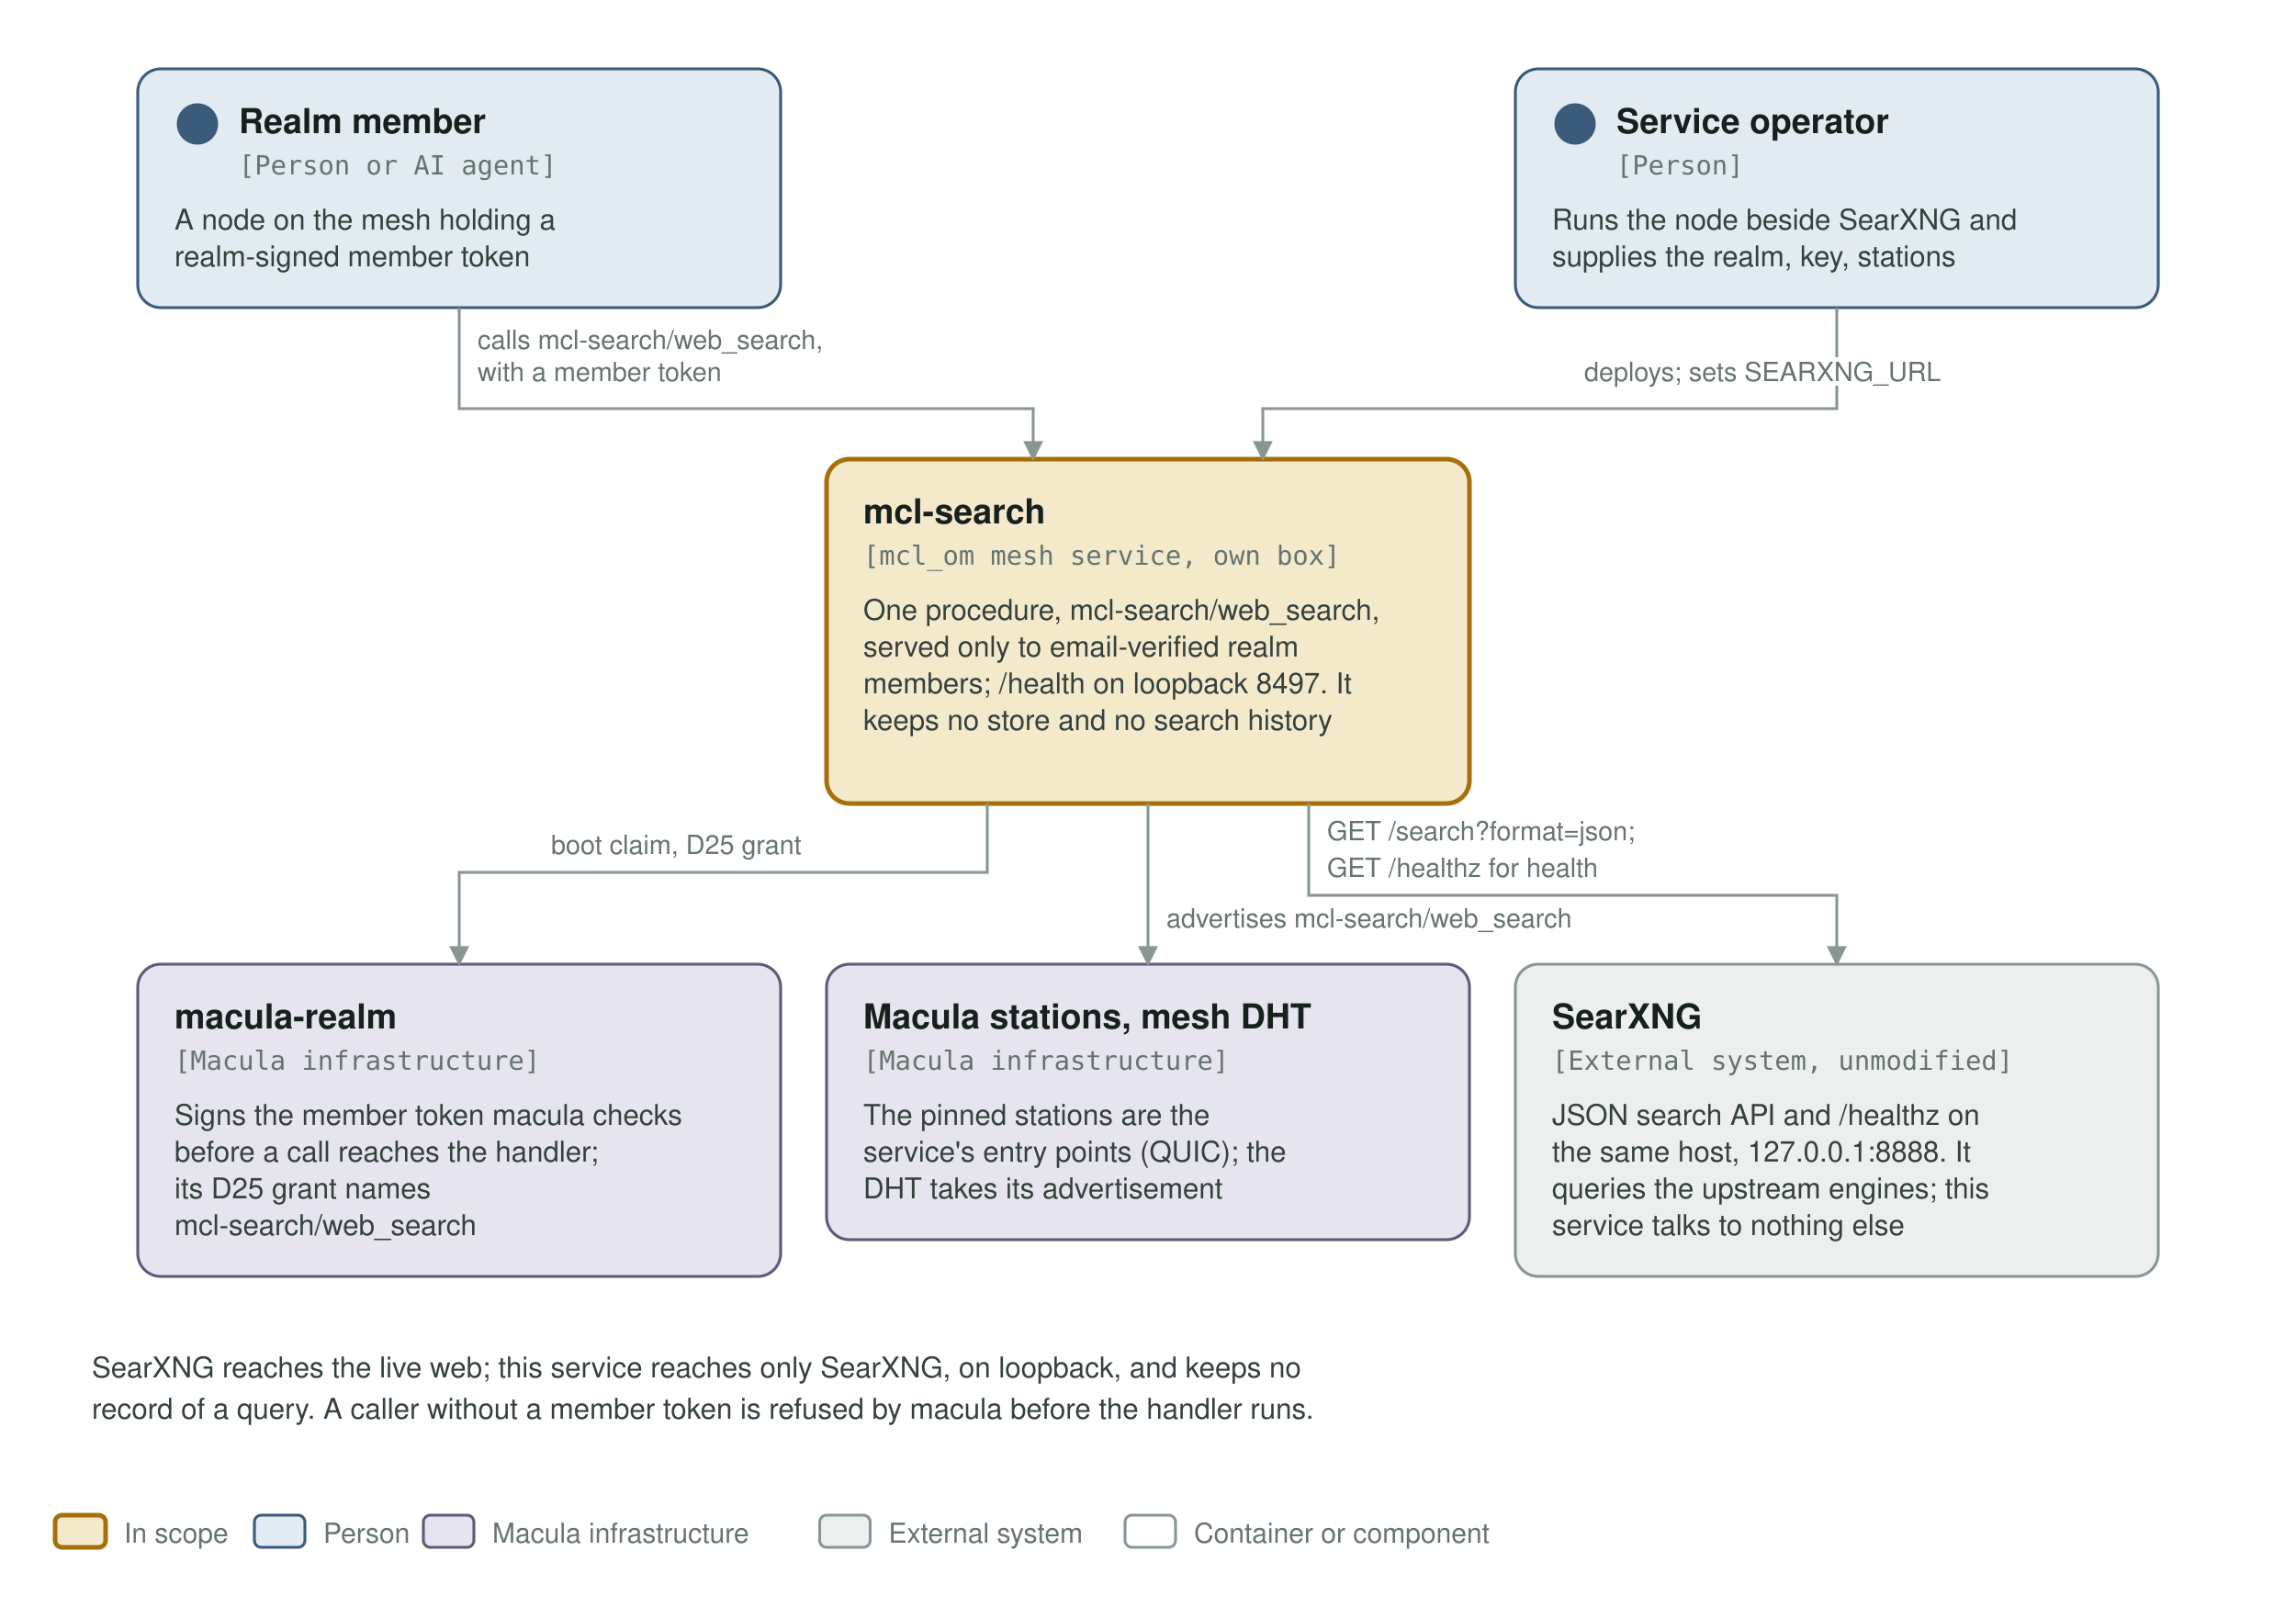
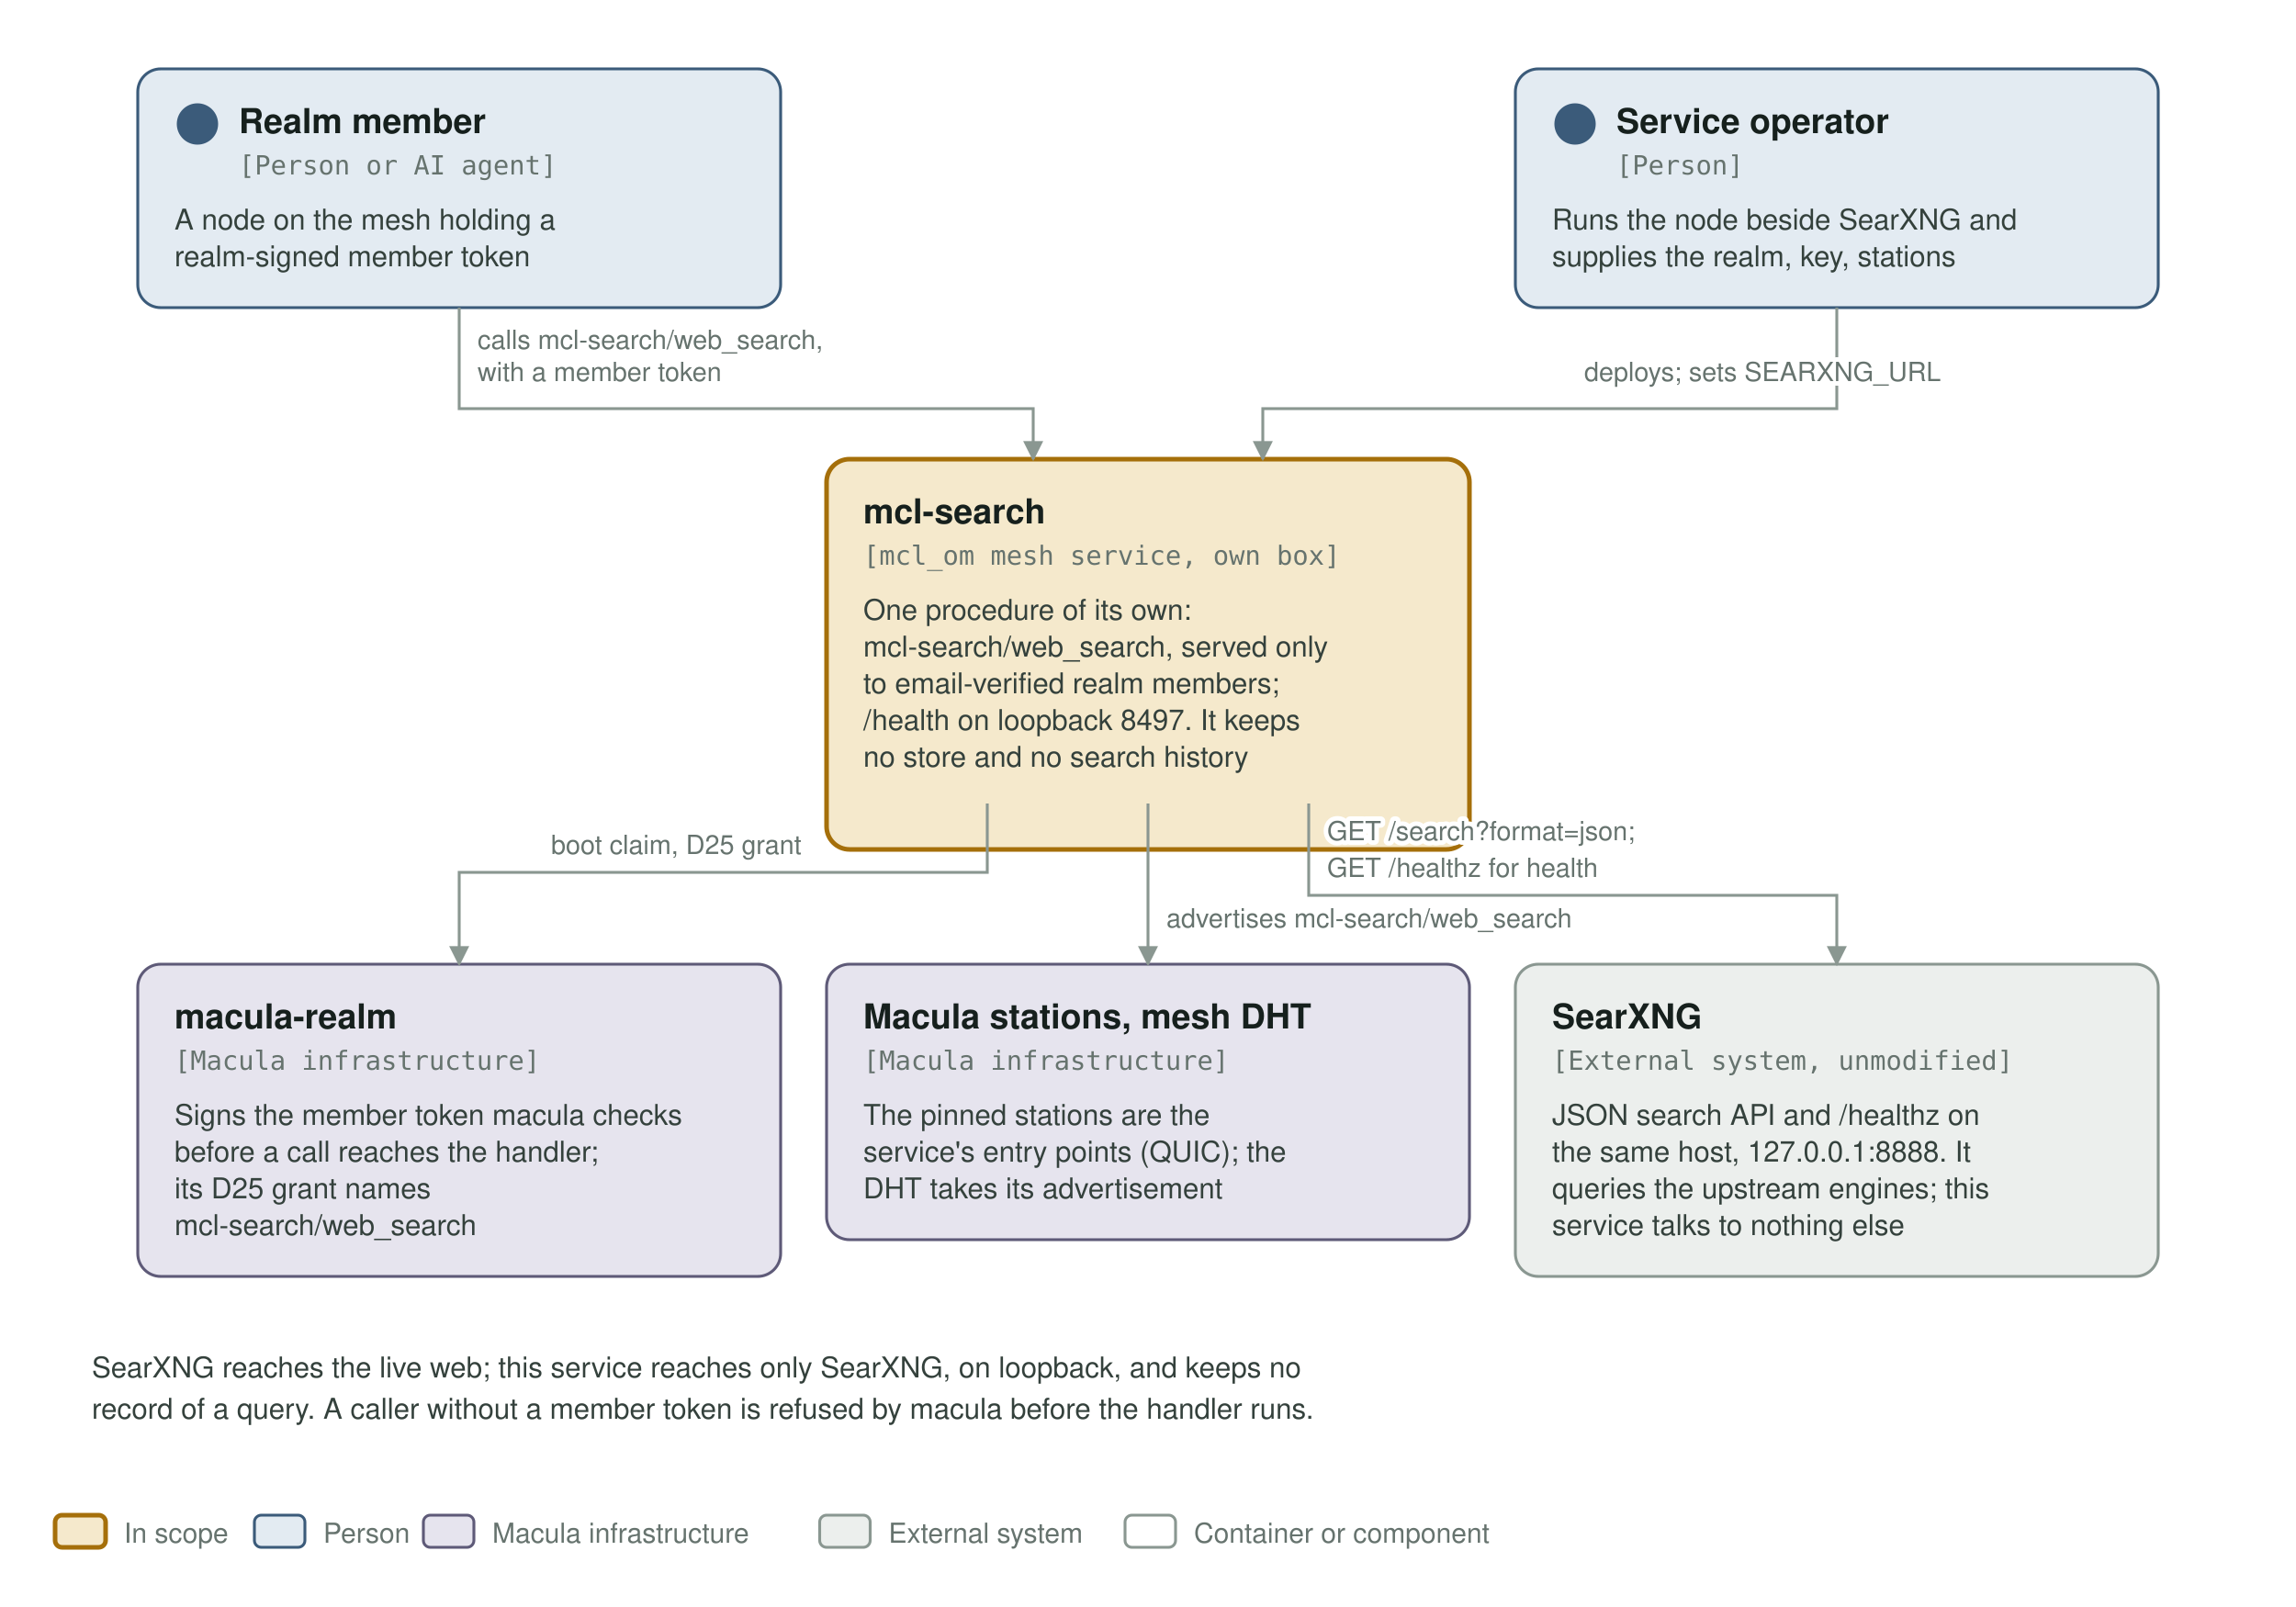
<svg xmlns="http://www.w3.org/2000/svg" viewBox="0 0 1000 700" role="img" aria-label="mcl-search system context">
  <style>
.t-name { font-family: "Atkinson Hyperlegible", "Segoe UI", system-ui, -apple-system, Helvetica, Arial, sans-serif; font-size: 15px; font-weight: 700; }
.t-desc { font-family: "Atkinson Hyperlegible", "Segoe UI", system-ui, -apple-system, Helvetica, Arial, sans-serif; font-size: 12.5px; }
.t-rel { font-family: "Atkinson Hyperlegible", "Segoe UI", system-ui, -apple-system, Helvetica, Arial, sans-serif; font-size: 11.5px; paint-order: stroke; stroke-width: 4px; stroke-linejoin: round; }
.t-code { font-family: "JetBrains Mono", ui-monospace, Menlo, Consolas, monospace; font-size: 13px; font-weight: 600; }
.t-type { font-family: "JetBrains Mono", ui-monospace, Menlo, Consolas, monospace; font-size: 11.5px; }
.t-bound { font-family: "JetBrains Mono", ui-monospace, Menlo, Consolas, monospace; font-size: 12px; font-weight: 600; }
.t-leg { font-family: "Atkinson Hyperlegible", "Segoe UI", system-ui, -apple-system, Helvetica, Arial, sans-serif; font-size: 12px; }
.edge { fill: none; stroke-width: 1.25; }
.edge-later { fill: none; stroke-width: 1.25; stroke-dasharray: 5 4; }
.bg { fill: #FFFFFF; }
.b-sys { fill: #F5E9CC; stroke: #A56F0A; stroke-width: 2; }
.b-per { fill: #E3EBF2; stroke: #3B5B7A; stroke-width: 1.25; }
.b-mac { fill: #E6E4EE; stroke: #5E5A78; stroke-width: 1.25; }
.b-ext { fill: #ECEFED; stroke: #8A9791; stroke-width: 1.25; }
.b-cmp { fill: #FFFFFF; stroke: #8A9791; stroke-width: 1.25; }
.b-later { fill: none; stroke: #8A9791; stroke-width: 1.25; stroke-dasharray: 5 4; }
.bound { fill: none; stroke: #B3BDB8; stroke-width: 1; }
.head { fill: #3B5B7A; }
.t-name, .t-code { fill: #16201D; }
.t-type, .t-bound, .t-leg { fill: #66736E; }
.t-desc { fill: #34413C; }
.t-rel { fill: #66736E; stroke: #FFFFFF; }
.edge, .edge-later { stroke: #8A9791; }
.arrowhead { fill: #8A9791; }
@media (prefers-color-scheme: dark) {
.bg { fill: #171F1C; }
.b-sys { fill: #3A2E13; stroke: #E3AA3C; }
.b-per { fill: #1D2A36; stroke: #8EB4D8; }
.b-mac { fill: #26243A; stroke: #A9A4C8; }
.b-ext { fill: #1C2421; stroke: #7D8B85; }
.b-cmp { fill: #171F1C; stroke: #7D8B85; }
.b-later { stroke: #7D8B85; }
.bound { stroke: #4A5752; }
.head { fill: #8EB4D8; }
.t-name, .t-code { fill: #E6ECE9; }
.t-type, .t-bound, .t-leg { fill: #93A09A; }
.t-desc { fill: #C3CDC8; }
.t-rel { fill: #93A09A; stroke: #171F1C; }
.edge, .edge-later { stroke: #7D8B85; }
.arrowhead { fill: #7D8B85; }
}
</style>
  <defs>
    <marker id="a" viewBox="0 0 10 10" refX="9" refY="5" markerWidth="7" markerHeight="7" orient="auto-start-reverse">
      <path class="arrowhead" d="M0 0L10 5L0 10z" />
    </marker>
  </defs>
  <rect class="bg" x="0" y="0" width="1000" height="700" />
  <rect class="b-per" x="60" y="30" width="280" height="104" rx="10" />
  <circle class="head" cx="86" cy="54" r="9" />
  <text class="t-name" x="104" y="58">Realm member</text>
  <text class="t-type" x="104" y="76">[Person or AI agent]</text>
  <text class="t-desc" x="76" y="100">A node on the mesh holding a</text>
  <text class="t-desc" x="76" y="116">realm-signed member token</text>
  <rect class="b-per" x="660" y="30" width="280" height="104" rx="10" />
  <circle class="head" cx="686" cy="54" r="9" />
  <text class="t-name" x="704" y="58">Service operator</text>
  <text class="t-type" x="704" y="76">[Person]</text>
  <text class="t-desc" x="676" y="100">Runs the node beside SearXNG and</text>
  <text class="t-desc" x="676" y="116">supplies the realm, key, stations</text>
-   <rect class="b-sys" x="360" y="200" width="280" height="150" rx="10" />
+   <rect class="b-sys" x="360" y="200" width="280" height="170" rx="10" />
  <text class="t-name" x="376" y="228">mcl-search</text>
  <text class="t-type" x="376" y="246">[mcl_om mesh service, own box]</text>
-   <text class="t-desc" x="376" y="270">One procedure, mcl-search/web_search,</text>
-   <text class="t-desc" x="376" y="286">served only to email-verified realm</text>
-   <text class="t-desc" x="376" y="302">members; /health on loopback 8497. It</text>
-   <text class="t-desc" x="376" y="318">keeps no store and no search history</text>
+   <text class="t-desc" x="376" y="270">One procedure of its own:</text>
+   <text class="t-desc" x="376" y="286">mcl-search/web_search, served only</text>
+   <text class="t-desc" x="376" y="302">to email-verified realm members;</text>
+   <text class="t-desc" x="376" y="318">/health on loopback 8497. It keeps</text>
+   <text class="t-desc" x="376" y="334">no store and no search history</text>
  <rect class="b-mac" x="60" y="420" width="280" height="136" rx="10" />
  <text class="t-name" x="76" y="448">macula-realm</text>
  <text class="t-type" x="76" y="466">[Macula infrastructure]</text>
  <text class="t-desc" x="76" y="490">Signs the member token macula checks</text>
  <text class="t-desc" x="76" y="506">before a call reaches the handler;</text>
  <text class="t-desc" x="76" y="522">its D25 grant names</text>
  <text class="t-desc" x="76" y="538">mcl-search/web_search</text>
  <rect class="b-mac" x="360" y="420" width="280" height="120" rx="10" />
  <text class="t-name" x="376" y="448">Macula stations, mesh DHT</text>
  <text class="t-type" x="376" y="466">[Macula infrastructure]</text>
  <text class="t-desc" x="376" y="490">The pinned stations are the</text>
  <text class="t-desc" x="376" y="506">service's entry points (QUIC); the</text>
  <text class="t-desc" x="376" y="522">DHT takes its advertisement</text>
  <rect class="b-ext" x="660" y="420" width="280" height="136" rx="10" />
  <text class="t-name" x="676" y="448">SearXNG</text>
  <text class="t-type" x="676" y="466">[External system, unmodified]</text>
  <text class="t-desc" x="676" y="490">JSON search API and /healthz on</text>
  <text class="t-desc" x="676" y="506">the same host, 127.0.0.1:8888. It</text>
  <text class="t-desc" x="676" y="522">queries the upstream engines; this</text>
  <text class="t-desc" x="676" y="538">service talks to nothing else</text>
  <path class="edge" d="M200 134V178H450V200" marker-end="url(#a)" />
  <text class="t-rel" x="208" y="152">calls mcl-search/web_search,</text>
  <text class="t-rel" x="208" y="166">with a member token</text>
  <path class="edge" d="M800 134V178H550V200" marker-end="url(#a)" />
  <text class="t-rel" x="690" y="166">deploys; sets SEARXNG_URL</text>
  <path class="edge" d="M430 350V380H200V420" marker-end="url(#a)" />
  <text class="t-rel" x="240" y="372">boot claim, D25 grant</text>
  <path class="edge" d="M500 350V420" marker-end="url(#a)" />
  <text class="t-rel" x="508" y="404">advertises mcl-search/web_search</text>
  <path class="edge" d="M570 350V390H800V420" marker-end="url(#a)" />
  <text class="t-rel" x="578" y="366">GET /search?format=json;</text>
  <text class="t-rel" x="578" y="382">GET /healthz for health</text>
  <text class="t-desc" x="40" y="600">SearXNG reaches the live web; this service reaches only SearXNG, on loopback, and keeps no</text>
  <text class="t-desc" x="40" y="618">record of a query. A caller without a member token is refused by macula before the handler runs.</text>
  <rect class="b-sys" x="24" y="660" width="22" height="14" rx="3" />
  <text class="t-leg" x="54" y="672">In scope</text>
  <rect class="b-per" x="110.8" y="660" width="22" height="14" rx="3" />
  <text class="t-leg" x="140.8" y="672">Person</text>
  <rect class="b-mac" x="184.4" y="660" width="22" height="14" rx="3" />
  <text class="t-leg" x="214.4" y="672">Macula infrastructure</text>
  <rect class="b-ext" x="357.0" y="660" width="22" height="14" rx="3" />
  <text class="t-leg" x="387.0" y="672">External system</text>
  <rect class="b-cmp" x="490.0" y="660" width="22" height="14" rx="3" />
  <text class="t-leg" x="520.0" y="672">Container or component</text>
</svg>
